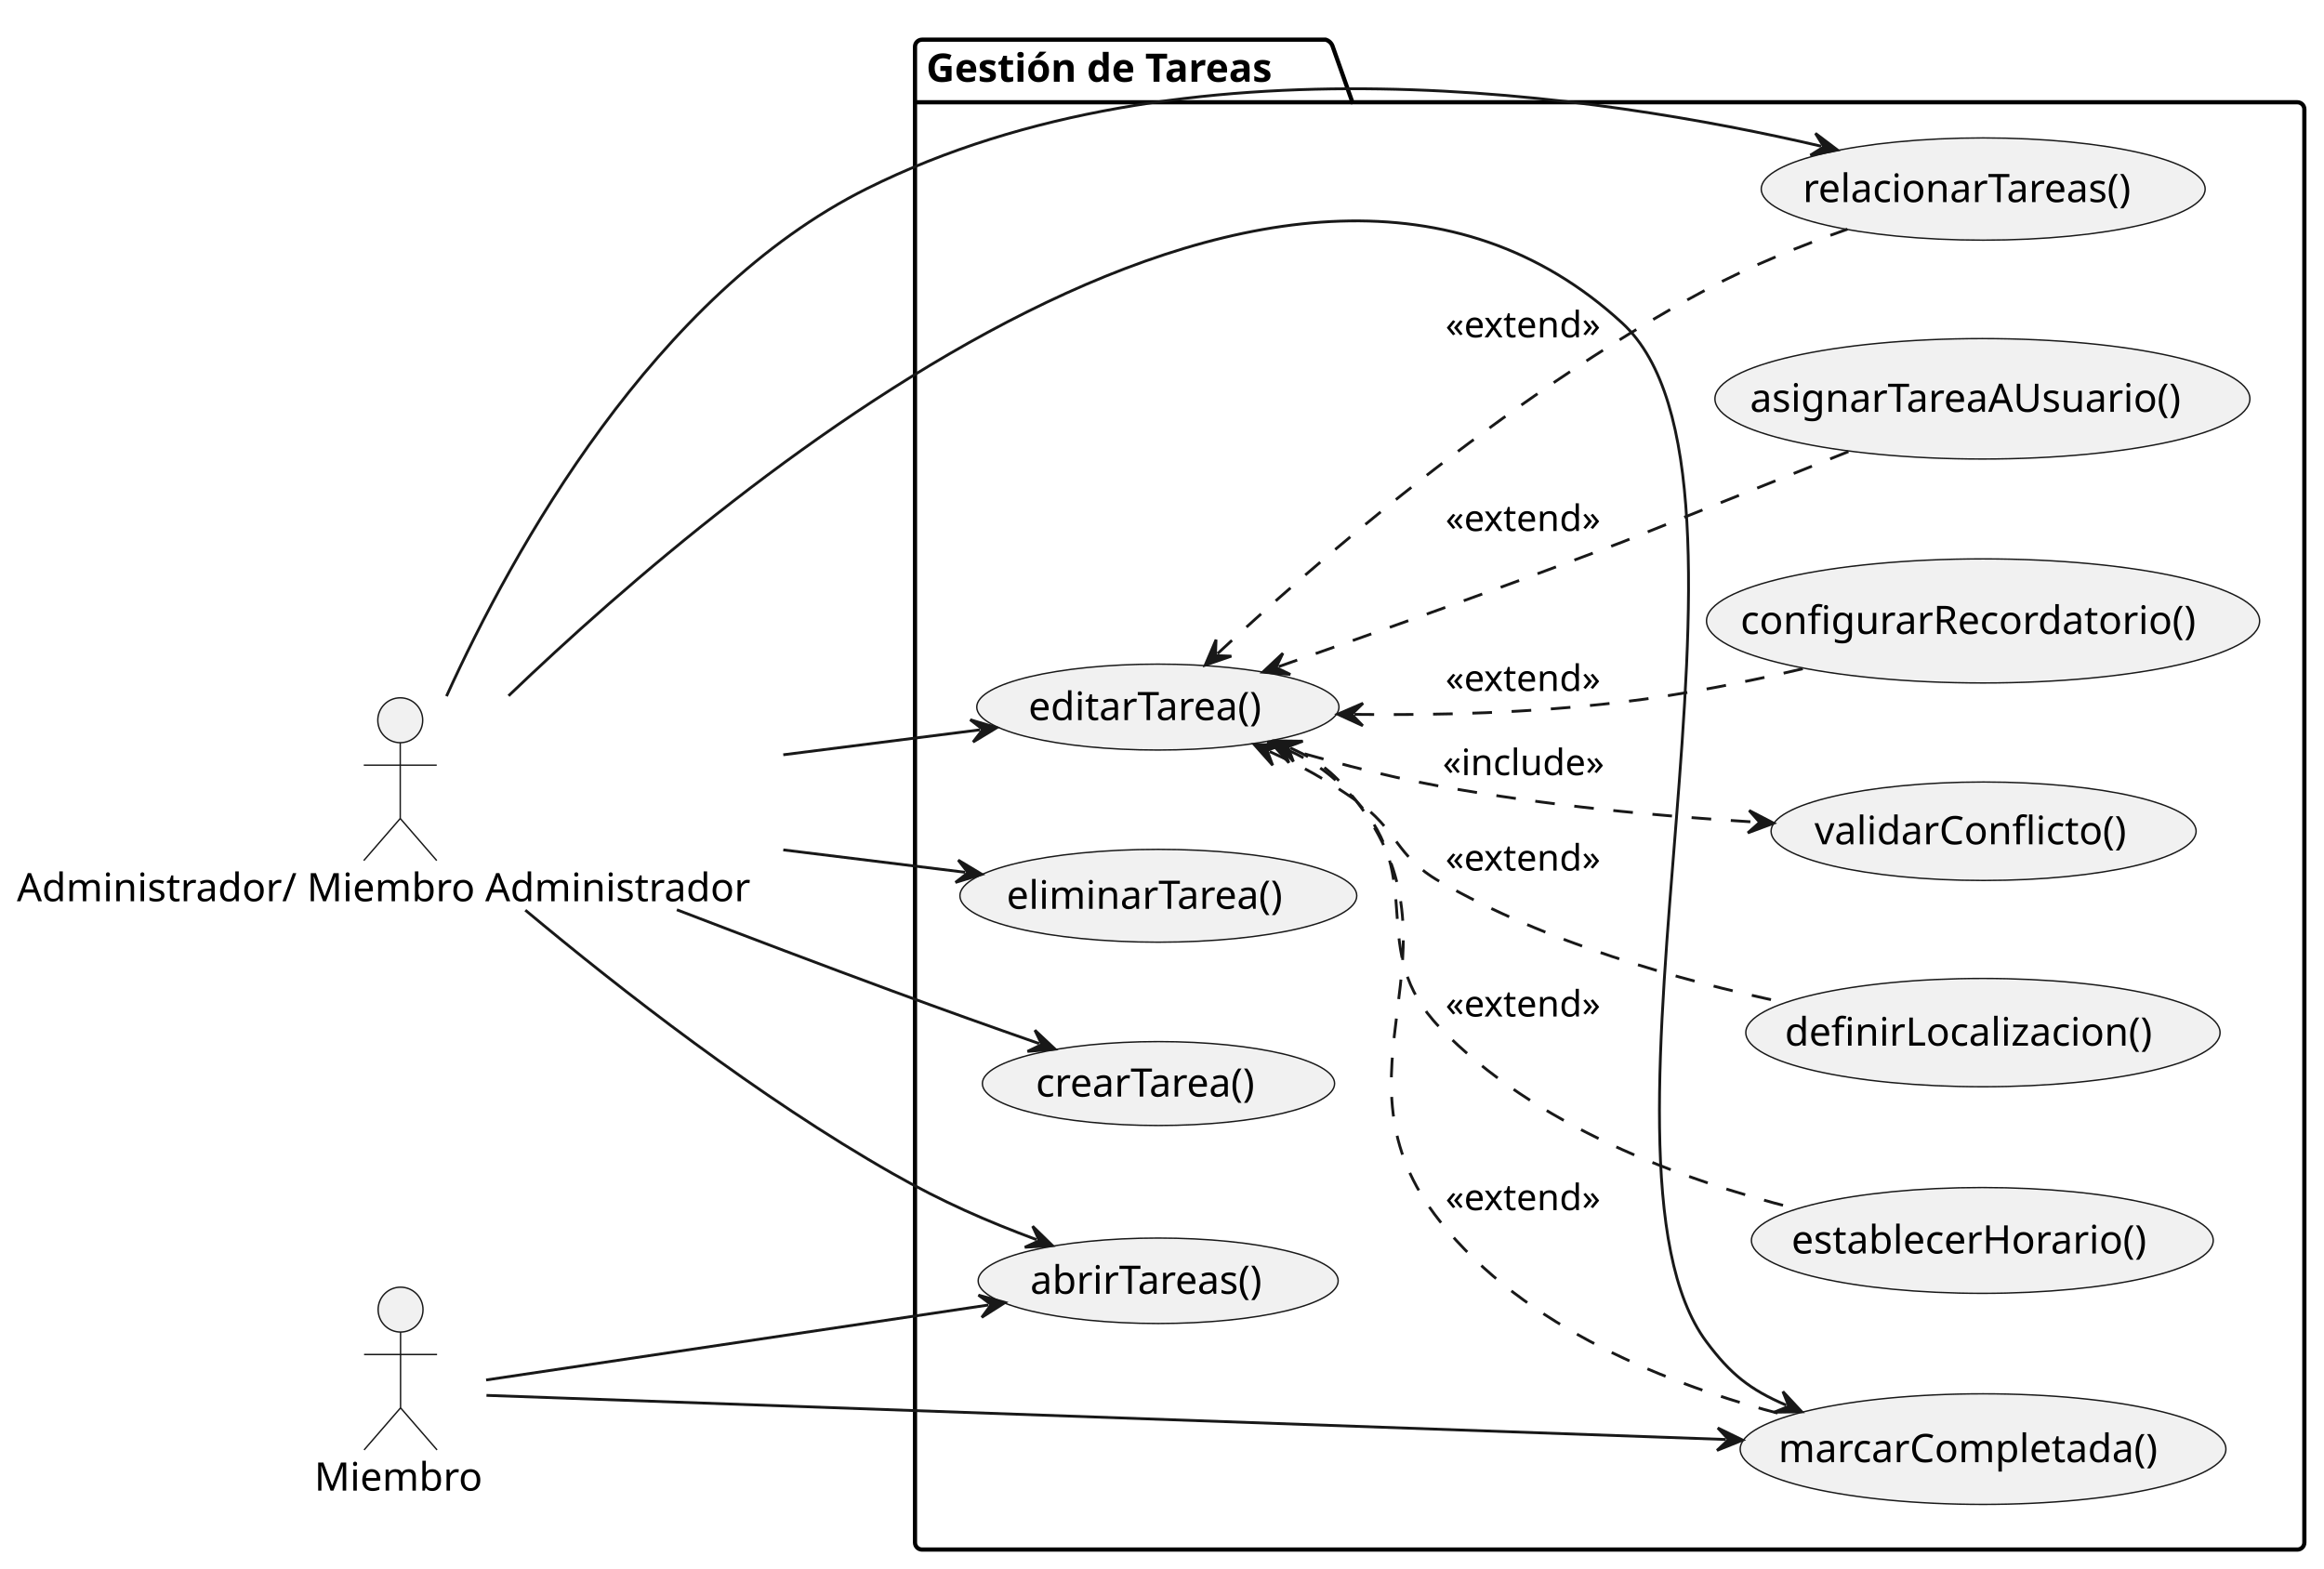
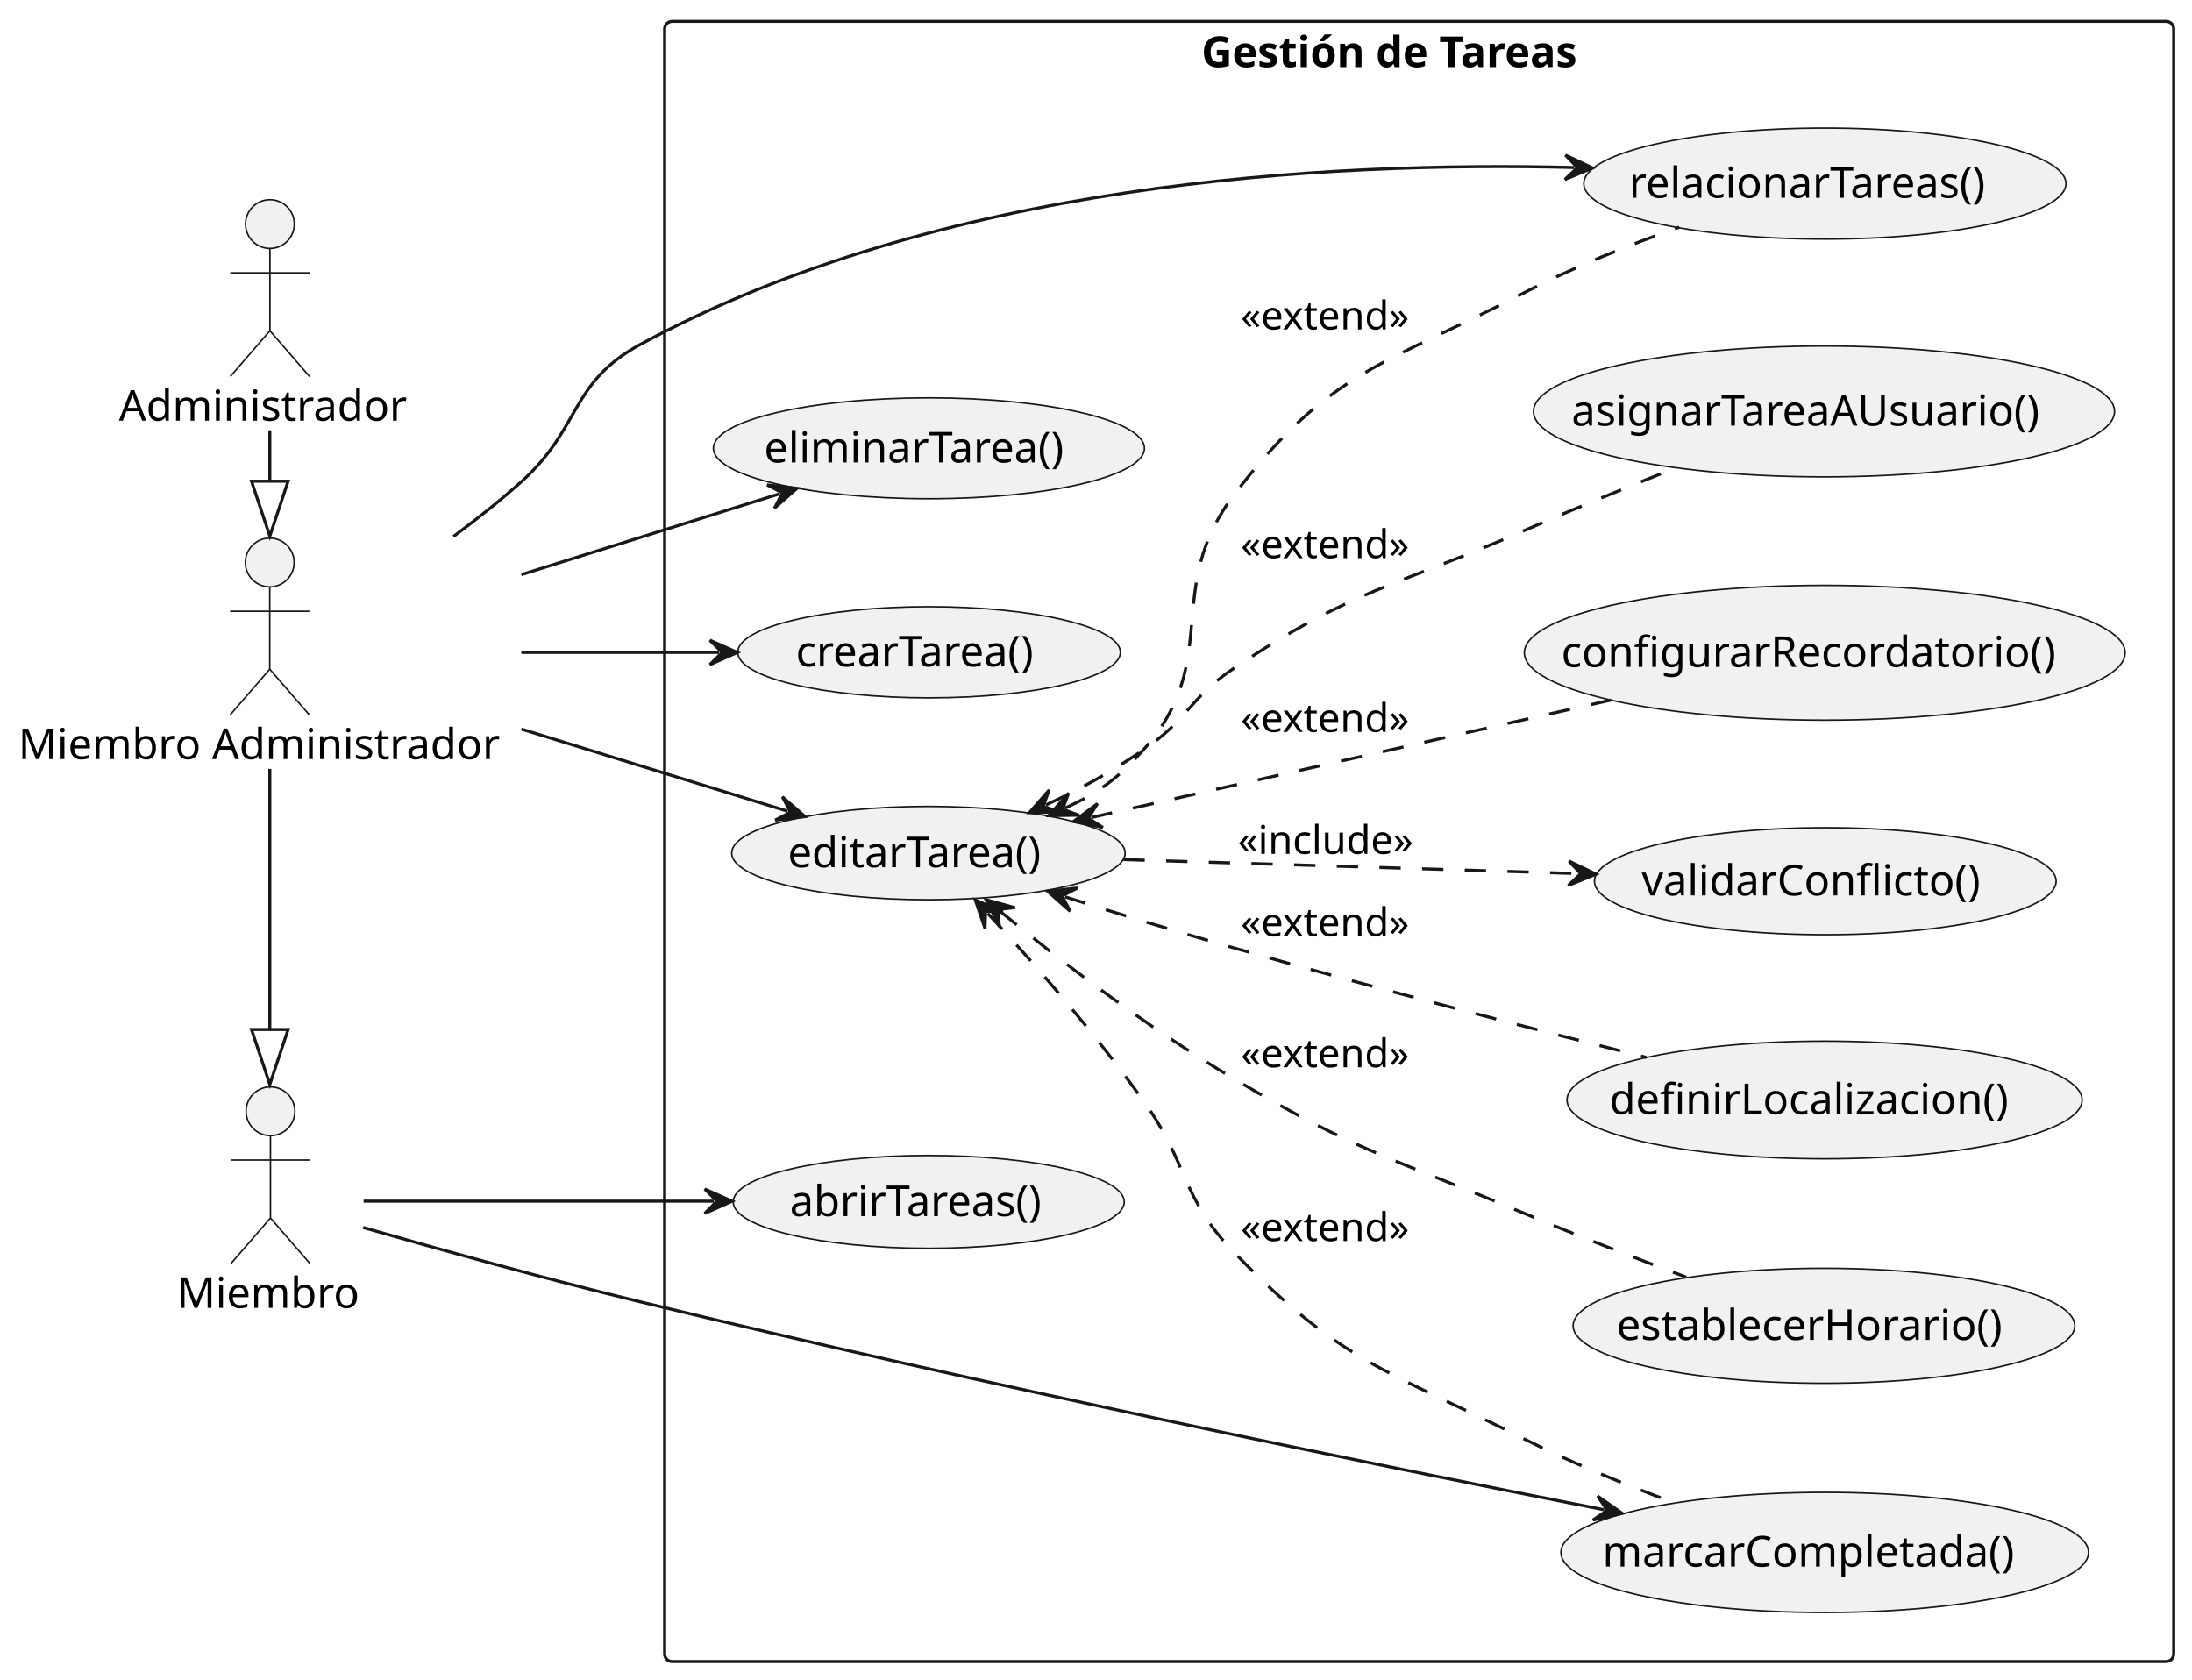
- <svg xmlns="http://www.w3.org/2000/svg" contentStyleType="text/css" data-diagram-type="DESCRIPTION" height="559px" preserveAspectRatio="none" style="width:828px;height:559px;background:#FFFFFF;" version="1.1" viewBox="0 0 828 559" width="828px" zoomAndPan="magnify">
+ <svg xmlns="http://www.w3.org/2000/svg" contentStyleType="text/css" data-diagram-type="DESCRIPTION" height="551px" preserveAspectRatio="none" style="width:719px;height:551px;background:#FFFFFF;" version="1.1" viewBox="0 0 719 551" width="719px" zoomAndPan="magnify">
  <defs />
  <g>
-     <g class="cluster" data-entity="Gesti.n de Tareas" data-source-line="6" data-uid="ent0004" id="cluster_Gesti.n de Tareas">
-       <path d="M328.5,14.14 L472.337,14.14 A3.75,3.75 0 0 1 474.837,16.64 L481.837,36.437 L818.5,36.437 A2.5,2.5 0 0 1 821,38.937 L821,549.64 A2.5,2.5 0 0 1 818.5,552.14 L328.5,552.14 A2.5,2.5 0 0 1 326,549.64 L326,16.64 A2.5,2.5 0 0 1 328.5,14.14" fill="none" style="stroke:#000000;stroke-width:1.5;" />
-       <line style="stroke:#000000;stroke-width:1.5;" x1="326" x2="481.837" y1="36.437" y2="36.437" />
-       <text fill="#000000" font-family="sans-serif" font-size="14" font-weight="bold" lengthAdjust="spacing" textLength="142.837" x="330" y="29.135">Gestión de Tareas</text>
+     <g class="cluster" data-entity="Gesti.n de Tareas" data-source-line="13" data-uid="ent0007" id="cluster_Gesti.n de Tareas">
+       <rect fill="none" height="538" rx="2.5" ry="2.5" style="stroke:#181818;stroke-width:1;" width="495" x="218" y="7" />
+       <text fill="#000000" font-family="sans-serif" font-size="14" font-weight="bold" lengthAdjust="spacing" textLength="142.837" x="394.082" y="21.995">Gestión de Tareas</text>
    </g>
-     <g class="entity" data-entity="UC1" data-source-line="8" data-uid="ent0005" id="entity_UC1">
-       <ellipse cx="412.748" cy="386.09" fill="#F1F1F1" rx="62.748" ry="14.95" style="stroke:#181818;stroke-width:0.5;" />
-       <text fill="#000000" font-family="sans-serif" font-size="14" lengthAdjust="spacing" textLength="87.404" x="369.046" y="390.738">crearTarea()</text>
+     <g class="entity" data-entity="UC8" data-source-line="14" data-uid="ent0008" id="entity_UC8">
+       <ellipse cx="304.636" cy="394.227" fill="#F1F1F1" rx="64.136" ry="15.227" style="stroke:#181818;stroke-width:0.5;" />
+       <text fill="#000000" font-family="sans-serif" font-size="14" lengthAdjust="spacing" textLength="91.164" x="259.054" y="398.876">abrirTareas()</text>
    </g>
-     <g class="entity" data-entity="UC2" data-source-line="9" data-uid="ent0006" id="entity_UC2">
-       <ellipse cx="412.53" cy="251.946" fill="#F1F1F1" rx="64.53" ry="15.306" style="stroke:#181818;stroke-width:0.5;" />
-       <text fill="#000000" font-family="sans-serif" font-size="14" lengthAdjust="spacing" textLength="92.217" x="366.421" y="256.594">editarTarea()</text>
+     <g class="entity" data-entity="UC4" data-source-line="15" data-uid="ent0009" id="entity_UC4">
+       <ellipse cx="598.526" cy="509.205" fill="#F1F1F1" rx="86.526" ry="19.705" style="stroke:#181818;stroke-width:0.5;" />
+       <text fill="#000000" font-family="sans-serif" font-size="14" lengthAdjust="spacing" textLength="145.831" x="525.611" y="513.854">marcarCompletada()</text>
    </g>
-     <g class="entity" data-entity="UC3" data-source-line="10" data-uid="ent0007" id="entity_UC3">
-       <ellipse cx="412.698" cy="319.18" fill="#F1F1F1" rx="70.698" ry="16.54" style="stroke:#181818;stroke-width:0.5;" />
-       <text fill="#000000" font-family="sans-serif" font-size="14" lengthAdjust="spacing" textLength="108.131" x="358.632" y="323.828">eliminarTarea()</text>
+     <g class="entity" data-entity="UC1" data-source-line="16" data-uid="ent0010" id="entity_UC1">
+       <ellipse cx="304.748" cy="213.95" fill="#F1F1F1" rx="62.748" ry="14.95" style="stroke:#181818;stroke-width:0.5;" />
+       <text fill="#000000" font-family="sans-serif" font-size="14" lengthAdjust="spacing" textLength="87.404" x="261.046" y="218.598">crearTarea()</text>
    </g>
-     <g class="entity" data-entity="UC4" data-source-line="11" data-uid="ent0008" id="entity_UC4">
-       <ellipse cx="706.526" cy="516.345" fill="#F1F1F1" rx="86.526" ry="19.705" style="stroke:#181818;stroke-width:0.5;" />
-       <text fill="#000000" font-family="sans-serif" font-size="14" lengthAdjust="spacing" textLength="145.831" x="633.611" y="520.994">marcarCompletada()</text>
+     <g class="entity" data-entity="UC2" data-source-line="17" data-uid="ent0011" id="entity_UC2">
+       <ellipse cx="304.53" cy="279.806" fill="#F1F1F1" rx="64.53" ry="15.306" style="stroke:#181818;stroke-width:0.5;" />
+       <text fill="#000000" font-family="sans-serif" font-size="14" lengthAdjust="spacing" textLength="92.217" x="258.421" y="284.454">editarTarea()</text>
    </g>
-     <g class="entity" data-entity="UC8" data-source-line="12" data-uid="ent0009" id="entity_UC8">
-       <ellipse cx="412.636" cy="456.367" fill="#F1F1F1" rx="64.136" ry="15.227" style="stroke:#181818;stroke-width:0.5;" />
-       <text fill="#000000" font-family="sans-serif" font-size="14" lengthAdjust="spacing" textLength="91.164" x="367.054" y="461.016">abrirTareas()</text>
+     <g class="entity" data-entity="UC3" data-source-line="18" data-uid="ent0012" id="entity_UC3">
+       <ellipse cx="304.698" cy="147.04" fill="#F1F1F1" rx="70.698" ry="16.54" style="stroke:#181818;stroke-width:0.5;" />
+       <text fill="#000000" font-family="sans-serif" font-size="14" lengthAdjust="spacing" textLength="108.131" x="250.632" y="151.688">eliminarTarea()</text>
    </g>
-     <g class="entity" data-entity="UC5" data-source-line="15" data-uid="ent0010" id="entity_UC5">
-       <ellipse cx="706.577" cy="67.355" fill="#F1F1F1" rx="79.077" ry="18.215" style="stroke:#181818;stroke-width:0.5;" />
-       <text fill="#000000" font-family="sans-serif" font-size="14" lengthAdjust="spacing" textLength="128.495" x="642.329" y="72.004">relacionarTareas()</text>
+     <g class="entity" data-entity="UC5" data-source-line="19" data-uid="ent0013" id="entity_UC5">
+       <ellipse cx="598.577" cy="60.215" fill="#F1F1F1" rx="79.077" ry="18.215" style="stroke:#181818;stroke-width:0.5;" />
+       <text fill="#000000" font-family="sans-serif" font-size="14" lengthAdjust="spacing" textLength="128.495" x="534.329" y="64.864">relacionarTareas()</text>
    </g>
-     <g class="entity" data-entity="UC6" data-source-line="16" data-uid="ent0011" id="entity_UC6">
-       <ellipse cx="706.269" cy="441.994" fill="#F1F1F1" rx="82.269" ry="18.854" style="stroke:#181818;stroke-width:0.5;" />
-       <text fill="#000000" font-family="sans-serif" font-size="14" lengthAdjust="spacing" textLength="135.994" x="638.272" y="446.642">establecerHorario()</text>
+     <g class="entity" data-entity="UC6" data-source-line="22" data-uid="ent0014" id="entity_UC6">
+       <ellipse cx="598.269" cy="434.854" fill="#F1F1F1" rx="82.269" ry="18.854" style="stroke:#181818;stroke-width:0.5;" />
+       <text fill="#000000" font-family="sans-serif" font-size="14" lengthAdjust="spacing" textLength="135.994" x="530.272" y="439.502">establecerHorario()</text>
    </g>
-     <g class="entity" data-entity="UC7" data-source-line="17" data-uid="ent0012" id="entity_UC7">
-       <ellipse cx="706.484" cy="367.937" fill="#F1F1F1" rx="84.484" ry="19.297" style="stroke:#181818;stroke-width:0.5;" />
-       <text fill="#000000" font-family="sans-serif" font-size="14" lengthAdjust="spacing" textLength="141.135" x="635.917" y="372.585">definirLocalizacion()</text>
+     <g class="entity" data-entity="UC7" data-source-line="23" data-uid="ent0015" id="entity_UC7">
+       <ellipse cx="598.484" cy="360.797" fill="#F1F1F1" rx="84.484" ry="19.297" style="stroke:#181818;stroke-width:0.5;" />
+       <text fill="#000000" font-family="sans-serif" font-size="14" lengthAdjust="spacing" textLength="141.135" x="527.917" y="365.445">definirLocalizacion()</text>
    </g>
-     <g class="entity" data-entity="UC9" data-source-line="18" data-uid="ent0013" id="entity_UC9">
-       <ellipse cx="706.717" cy="296.183" fill="#F1F1F1" rx="75.717" ry="17.543" style="stroke:#181818;stroke-width:0.5;" />
-       <text fill="#000000" font-family="sans-serif" font-size="14" lengthAdjust="spacing" textLength="120.463" x="646.486" y="300.832">validarConflicto()</text>
+     <g class="entity" data-entity="UC9" data-source-line="24" data-uid="ent0016" id="entity_UC9">
+       <ellipse cx="598.717" cy="289.043" fill="#F1F1F1" rx="75.717" ry="17.543" style="stroke:#181818;stroke-width:0.5;" />
+       <text fill="#000000" font-family="sans-serif" font-size="14" lengthAdjust="spacing" textLength="120.463" x="538.486" y="293.692">validarConflicto()</text>
    </g>
-     <g class="entity" data-entity="UC10" data-source-line="19" data-uid="ent0014" id="entity_UC10">
-       <ellipse cx="706.533" cy="221.247" fill="#F1F1F1" rx="98.533" ry="22.107" style="stroke:#181818;stroke-width:0.5;" />
-       <text fill="#000000" font-family="sans-serif" font-size="14" lengthAdjust="spacing" textLength="172.819" x="620.123" y="225.895">configurarRecordatorio()</text>
+     <g class="entity" data-entity="UC10" data-source-line="25" data-uid="ent0017" id="entity_UC10">
+       <ellipse cx="598.533" cy="214.107" fill="#F1F1F1" rx="98.533" ry="22.107" style="stroke:#181818;stroke-width:0.5;" />
+       <text fill="#000000" font-family="sans-serif" font-size="14" lengthAdjust="spacing" textLength="172.819" x="512.123" y="218.755">configurarRecordatorio()</text>
    </g>
-     <g class="entity" data-entity="UC11" data-source-line="20" data-uid="ent0015" id="entity_UC11">
-       <ellipse cx="706.3" cy="142.1" fill="#F1F1F1" rx="95.3" ry="21.46" style="stroke:#181818;stroke-width:0.5;" />
-       <text fill="#000000" font-family="sans-serif" font-size="14" lengthAdjust="spacing" textLength="165.642" x="623.479" y="146.748">asignarTareaAUsuario()</text>
+     <g class="entity" data-entity="UC11" data-source-line="26" data-uid="ent0018" id="entity_UC11">
+       <ellipse cx="598.3" cy="134.96" fill="#F1F1F1" rx="95.3" ry="21.46" style="stroke:#181818;stroke-width:0.5;" />
+       <text fill="#000000" font-family="sans-serif" font-size="14" lengthAdjust="spacing" textLength="165.642" x="515.479" y="139.608">asignarTareaAUsuario()</text>
    </g>
-     <g class="entity" data-entity="Admin" data-source-line="3" data-uid="ent0002" id="entity_Admin">
-       <ellipse cx="142.602" cy="256.64" fill="#F1F1F1" rx="8" ry="8" style="stroke:#181818;stroke-width:0.5;" />
-       <path d="M142.602,264.64 L142.602,291.64 M129.602,272.64 L155.602,272.64 M142.602,291.64 L129.602,306.64 M142.602,291.64 L155.602,306.64" fill="none" style="stroke:#181818;stroke-width:0.5;" />
-       <text fill="#000000" font-family="sans-serif" font-size="14" lengthAdjust="spacing" textLength="273.205" x="6" y="321.135">Administrador/ Miembro Administrador</text>
+     <g class="entity" data-entity="Admin" data-source-line="5" data-uid="ent0002" id="entity_Admin">
+       <ellipse cx="88.54" cy="73.5" fill="#F1F1F1" rx="8" ry="8" style="stroke:#181818;stroke-width:0.5;" />
+       <path d="M88.54,81.5 L88.54,108.5 M75.54,89.5 L101.54,89.5 M88.54,108.5 L75.54,123.5 M88.54,108.5 L101.54,123.5" fill="none" style="stroke:#181818;stroke-width:0.5;" />
+       <text fill="#000000" font-family="sans-serif" font-size="14" lengthAdjust="spacing" textLength="99.08" x="39" y="137.995">Administrador</text>
    </g>
-     <g class="entity" data-entity="Miem" data-source-line="4" data-uid="ent0003" id="entity_Miem">
-       <ellipse cx="142.714" cy="466.64" fill="#F1F1F1" rx="8" ry="8" style="stroke:#181818;stroke-width:0.5;" />
-       <path d="M142.714,474.64 L142.714,501.64 M129.714,482.64 L155.714,482.64 M142.714,501.64 L129.714,516.64 M142.714,501.64 L155.714,516.64" fill="none" style="stroke:#181818;stroke-width:0.5;" />
-       <text fill="#000000" font-family="sans-serif" font-size="14" lengthAdjust="spacing" textLength="61.428" x="112" y="531.135">Miembro</text>
+     <g class="entity" data-entity="MiemAdmin" data-source-line="6" data-uid="ent0003" id="entity_MiemAdmin">
+       <ellipse cx="88.479" cy="184.5" fill="#F1F1F1" rx="8" ry="8" style="stroke:#181818;stroke-width:0.5;" />
+       <path d="M88.479,192.5 L88.479,219.5 M75.479,200.5 L101.479,200.5 M88.479,219.5 L75.479,234.5 M88.479,219.5 L101.479,234.5" fill="none" style="stroke:#181818;stroke-width:0.5;" />
+       <text fill="#000000" font-family="sans-serif" font-size="14" lengthAdjust="spacing" textLength="164.958" x="6" y="248.995">Miembro Administrador</text>
    </g>
-     <g class="link" data-entity-1="Admin" data-entity-2="UC1" data-source-line="24" data-uid="lnk16" id="link_Admin_UC1">
-       <path d="M241.15,324.17 C266.15,333.76 293.03,343.94 318,353.14 C337.06,360.16 352.746,365.741 370.236,371.851" fill="none" id="Admin-to-UC1" style="stroke:#181818;stroke-width:1;" />
-       <polygon fill="#181818" points="375.9,373.83,368.723,367.086,371.18,372.181,366.084,374.638,375.9,373.83" style="stroke:#181818;stroke-width:1;" />
+     <g class="entity" data-entity="Miem" data-source-line="7" data-uid="ent0004" id="entity_Miem">
+       <ellipse cx="88.714" cy="364.5" fill="#F1F1F1" rx="8" ry="8" style="stroke:#181818;stroke-width:0.5;" />
+       <path d="M88.714,372.5 L88.714,399.5 M75.714,380.5 L101.714,380.5 M88.714,399.5 L75.714,414.5 M88.714,399.5 L101.714,414.5" fill="none" style="stroke:#181818;stroke-width:0.5;" />
+       <text fill="#000000" font-family="sans-serif" font-size="14" lengthAdjust="spacing" textLength="61.428" x="58" y="428.995">Miembro</text>
    </g>
-     <g class="link" data-entity-1="Admin" data-entity-2="UC2" data-source-line="25" data-uid="lnk17" id="link_Admin_UC2">
-       <path d="M279.07,268.94 C305.94,265.53 326.788,262.885 349.168,260.045" fill="none" id="Admin-to-UC2" style="stroke:#181818;stroke-width:1;" />
-       <polygon fill="#181818" points="355.12,259.29,345.688,256.455,350.16,259.919,346.695,264.391,355.12,259.29" style="stroke:#181818;stroke-width:1;" />
+     <g class="link" data-entity-1="Admin" data-entity-2="MiemAdmin" data-source-line="10" data-uid="lnk5" id="link_Admin_MiemAdmin">
+       <path d="M88.5,141.13 C88.5,152.7 88.5,146.27 88.5,157.84" fill="none" id="Admin-to-MiemAdmin" style="stroke:#181818;stroke-width:1;" />
+       <polygon fill="none" points="88.5,175.84,94.5,157.84,82.5,157.84,88.5,175.84" style="stroke:#181818;stroke-width:1;" />
    </g>
-     <g class="link" data-entity-1="Admin" data-entity-2="UC3" data-source-line="26" data-uid="lnk18" id="link_Admin_UC3">
-       <path d="M279.07,302.83 C303.87,305.89 322.635,308.196 343.895,310.816" fill="none" id="Admin-to-UC3" style="stroke:#181818;stroke-width:1;" />
-       <polygon fill="#181818" points="349.85,311.55,341.407,306.479,344.887,310.938,340.428,314.419,349.85,311.55" style="stroke:#181818;stroke-width:1;" />
+     <g class="link" data-entity-1="MiemAdmin" data-entity-2="Miem" data-source-line="11" data-uid="lnk6" id="link_MiemAdmin_Miem">
+       <path d="M88.5,252.19 C88.5,286.68 88.5,303.18 88.5,337.68" fill="none" id="MiemAdmin-to-Miem" style="stroke:#181818;stroke-width:1;" />
+       <polygon fill="none" points="88.5,355.68,94.5,337.68,82.5,337.68,88.5,355.68" style="stroke:#181818;stroke-width:1;" />
    </g>
-     <g class="link" data-entity-1="Admin" data-entity-2="UC4" data-source-line="27" data-uid="lnk19" id="link_Admin_UC4">
-       <path d="M181.19,247.93 C263.09,169.4 459.47,6 578,115.14 C637.54,169.97 559.61,413.26 608,478.14 C616.47,489.5 623.311,495.105 636.411,500.695" fill="none" id="Admin-to-UC4" style="stroke:#181818;stroke-width:1;" />
-       <polygon fill="#181818" points="641.93,503.05,635.222,495.839,637.331,501.088,632.082,503.197,641.93,503.05" style="stroke:#181818;stroke-width:1;" />
+     <g class="link" data-entity-1="Miem" data-entity-2="UC8" data-source-line="32" data-uid="lnk19" id="link_Miem_UC8">
+       <path d="M119.26,394 C150.38,394 194.17,394 234.15,394" fill="none" id="Miem-to-UC8" style="stroke:#181818;stroke-width:1;" />
+       <polygon fill="#181818" points="240.15,394,231.15,390,235.15,394,231.15,398,240.15,394" style="stroke:#181818;stroke-width:1;" />
    </g>
-     <g class="link" data-entity-1="Admin" data-entity-2="UC5" data-source-line="28" data-uid="lnk20" id="link_Admin_UC5">
-       <path d="M159.08,248.06 C182.71,196.05 233.06,104.94 309,67.14 C421.77,11.01 570.086,33.77 648.826,52.09" fill="none" id="Admin-to-UC5" style="stroke:#181818;stroke-width:1;" />
-       <polygon fill="#181818" points="654.67,53.45,646.811,47.515,649.8,52.317,644.998,55.306,654.67,53.45" style="stroke:#181818;stroke-width:1;" />
+     <g class="link" data-entity-1="Miem" data-entity-2="UC4" data-source-line="33" data-uid="lnk20" id="link_Miem_UC4">
+       <path d="M119.09,402.62 C143.4,409.59 178.8,419.43 210,427 C322.6,454.31 448.963,480.032 526.213,495.222" fill="none" id="Miem-to-UC4" style="stroke:#181818;stroke-width:1;" />
+       <polygon fill="#181818" points="532.1,496.38,524.041,490.719,527.194,495.415,522.497,498.568,532.1,496.38" style="stroke:#181818;stroke-width:1;" />
    </g>
-     <g class="link" data-entity-1="Admin" data-entity-2="UC8" data-source-line="29" data-uid="lnk21" id="link_Admin_UC8">
-       <path d="M187.17,324.31 C221.18,352.72 270.44,391.11 318,418.14 C335.98,428.36 351.627,435.137 369.327,441.726" fill="none" id="Admin-to-UC8" style="stroke:#181818;stroke-width:1;" />
-       <polygon fill="#181818" points="374.95,443.82,367.911,436.931,370.264,442.075,365.12,444.428,374.95,443.82" style="stroke:#181818;stroke-width:1;" />
+     <g class="link" data-entity-1="MiemAdmin" data-entity-2="UC1" data-source-line="36" data-uid="lnk21" id="link_MiemAdmin_UC1">
+       <path d="M171.01,214 C194.52,214 213.77,214 235.85,214" fill="none" id="MiemAdmin-to-UC1" style="stroke:#181818;stroke-width:1;" />
+       <polygon fill="#181818" points="241.85,214,232.85,210,236.85,214,232.85,218,241.85,214" style="stroke:#181818;stroke-width:1;" />
    </g>
-     <g class="link" data-entity-1="Miem" data-entity-2="UC4" data-source-line="32" data-uid="lnk22" id="link_Miem_UC4">
-       <path d="M173.32,497.2 C256.43,500.16 486.954,508.367 614.884,512.917" fill="none" id="Miem-to-UC4" style="stroke:#181818;stroke-width:1;" />
-       <polygon fill="#181818" points="620.88,513.13,612.028,508.813,615.883,512.952,611.744,516.808,620.88,513.13" style="stroke:#181818;stroke-width:1;" />
+     <g class="link" data-entity-1="MiemAdmin" data-entity-2="UC2" data-source-line="37" data-uid="lnk22" id="link_MiemAdmin_UC2">
+       <path d="M171.01,239.14 C202.91,248.98 232.277,258.031 258.327,266.07" fill="none" id="MiemAdmin-to-UC2" style="stroke:#181818;stroke-width:1;" />
+       <polygon fill="#181818" points="264.06,267.84,256.64,261.364,259.282,266.365,254.281,269.008,264.06,267.84" style="stroke:#181818;stroke-width:1;" />
    </g>
-     <g class="link" data-entity-1="Miem" data-entity-2="UC8" data-source-line="33" data-uid="lnk23" id="link_Miem_UC8">
-       <path d="M173.2,491.71 C217.77,485.06 296.676,473.276 352.166,464.995" fill="none" id="Miem-to-UC8" style="stroke:#181818;stroke-width:1;" />
-       <polygon fill="#181818" points="358.1,464.11,348.608,461.482,353.155,464.848,349.789,469.394,358.1,464.11" style="stroke:#181818;stroke-width:1;" />
+     <g class="link" data-entity-1="MiemAdmin" data-entity-2="UC3" data-source-line="38" data-uid="lnk23" id="link_MiemAdmin_UC3">
+       <path d="M171.01,188.48 C201.84,178.83 229.945,170.034 255.695,161.964" fill="none" id="MiemAdmin-to-UC3" style="stroke:#181818;stroke-width:1;" />
+       <polygon fill="#181818" points="261.42,160.17,251.636,159.045,256.649,161.665,254.028,166.678,261.42,160.17" style="stroke:#181818;stroke-width:1;" />
    </g>
-     <g class="link" data-entity-1="UC2" data-entity-2="UC4" data-source-line="36" data-uid="lnk24" id="link_UC2_UC4">
-       <path d="M459.762,266.485 C470.512,271.425 475.69,275.77 483,285.14 C524.82,338.75 470.7,381.92 513,435.14 C543.23,473.18 594.56,493.59 636.61,504.4" fill="none" id="UC2-backto-UC4" style="stroke:#181818;stroke-width:1;stroke-dasharray:7,7;" />
-       <polygon fill="#181818" points="454.31,263.98,460.818,271.373,458.853,266.068,464.158,264.103,454.31,263.98" style="stroke:#181818;stroke-width:1;" />
-       <text fill="#000000" font-family="sans-serif" font-size="13" lengthAdjust="spacing" textLength="61.185" x="515" y="431.207">«extend»</text>
+     <g class="link" data-entity-1="MiemAdmin" data-entity-2="UC5" data-source-line="39" data-uid="lnk24" id="link_MiemAdmin_UC5">
+       <path d="M148.74,175.96 C156.47,170.24 164.09,164.18 171,158 C190.73,140.36 186.73,125.6 210,113 C308.37,59.73 434.612,52.921 516.392,54.951" fill="none" id="MiemAdmin-to-UC5" style="stroke:#181818;stroke-width:1;" />
+       <polygon fill="#181818" points="522.39,55.1,513.492,50.878,517.391,54.976,513.293,58.875,522.39,55.1" style="stroke:#181818;stroke-width:1;" />
    </g>
-     <g class="link" data-entity-1="UC2" data-entity-2="UC5" data-source-line="37" data-uid="lnk25" id="link_UC2_UC5">
-       <path d="M433.783,232.913 C465.443,203.464 535.22,142.05 608,103.14 C623.75,94.72 641.9,87.43 658.24,81.65" fill="none" id="UC2-backto-UC5" style="stroke:#181818;stroke-width:1;stroke-dasharray:7,7;" />
-       <polygon fill="#181818" points="429.39,237,438.704,233.799,433.051,233.595,433.255,227.941,429.39,237" style="stroke:#181818;stroke-width:1;" />
-       <text fill="#000000" font-family="sans-serif" font-size="13" lengthAdjust="spacing" textLength="61.185" x="515" y="120.207">«extend»</text>
+     <g class="link" data-entity-1="UC2" data-entity-2="UC4" data-source-line="42" data-uid="lnk25" id="link_UC2_UC4">
+       <path d="M323.98,299.59 C338.64,315.4 357.55,336.8 375,361 C390.16,382.02 386.96,392.4 405,411 C439.94,447.02 455.19,449.42 500,472 C515.52,479.82 533.11,486.98 549.04,492.87" fill="none" id="UC2-backto-UC4" style="stroke:#181818;stroke-width:1;stroke-dasharray:7,7;" />
+       <polygon fill="#181818" points="319.9,295.19,323.086,304.509,323.3,298.856,328.952,299.07,319.9,295.19" style="stroke:#181818;stroke-width:1;" />
+       <text fill="#000000" font-family="sans-serif" font-size="13" lengthAdjust="spacing" textLength="61.185" x="407" y="407.067">«extend»</text>
    </g>
-     <g class="link" data-entity-1="UC2" data-entity-2="UC6" data-source-line="38" data-uid="lnk26" id="link_UC2_UC6">
-       <path d="M458.132,266.904 C469.101,271.894 474.79,276.17 483,285.14 C508.92,313.46 486.33,338.53 513,366.14 C546.82,401.16 598.77,420.4 640.18,430.75" fill="none" id="UC2-backto-UC6" style="stroke:#181818;stroke-width:1;stroke-dasharray:7,7;" />
-       <polygon fill="#181818" points="452.67,264.42,459.206,271.788,457.221,266.49,462.519,264.505,452.67,264.42" style="stroke:#181818;stroke-width:1;" />
-       <text fill="#000000" font-family="sans-serif" font-size="13" lengthAdjust="spacing" textLength="61.185" x="515" y="362.207">«extend»</text>
+     <g class="link" data-entity-1="UC2" data-entity-2="UC5" data-source-line="43" data-uid="lnk26" id="link_UC2_UC5">
+       <path d="M349.467,265.013 C360.677,259.833 366.67,255.31 375,246 C401.42,216.44 380.9,193.48 405,162 C436.25,121.18 454.41,119.76 500,96 C516,87.66 534.38,80.34 550.83,74.52" fill="none" id="UC2-backto-UC5" style="stroke:#181818;stroke-width:1;stroke-dasharray:7,7;" />
+       <polygon fill="#181818" points="344.02,267.53,353.868,267.386,348.559,265.433,350.512,260.124,344.02,267.53" style="stroke:#181818;stroke-width:1;" />
+       <text fill="#000000" font-family="sans-serif" font-size="13" lengthAdjust="spacing" textLength="61.185" x="407" y="108.067">«extend»</text>
    </g>
-     <g class="link" data-entity-1="UC2" data-entity-2="UC7" data-source-line="39" data-uid="lnk27" id="link_UC2_UC7">
-       <path d="M452.356,267.805 C464.216,273.175 471.91,277.46 483,285.14 C498.24,295.7 496.92,304.91 513,314.14 C550.78,335.82 597.78,349.22 635.88,357.25" fill="none" id="UC2-backto-UC7" style="stroke:#181818;stroke-width:1;stroke-dasharray:7,7;" />
-       <polygon fill="#181818" points="446.89,265.33,453.439,272.686,451.445,267.392,456.739,265.398,446.89,265.33" style="stroke:#181818;stroke-width:1;" />
-       <text fill="#000000" font-family="sans-serif" font-size="13" lengthAdjust="spacing" textLength="61.185" x="515" y="310.207">«extend»</text>
+     <g class="link" data-entity-1="UC2" data-entity-2="UC6" data-source-line="44" data-uid="lnk27" id="link_UC2_UC6">
+       <path d="M328.048,298.906 C347.388,314.776 374.84,336.06 405,354 C444.99,377.79 457.11,379.96 500,398 C517.19,405.23 536.33,412.63 553.07,418.9" fill="none" id="UC2-backto-UC6" style="stroke:#181818;stroke-width:1;stroke-dasharray:7,7;" />
+       <polygon fill="#181818" points="323.41,295.1,327.83,303.901,327.275,298.272,332.905,297.717,323.41,295.1" style="stroke:#181818;stroke-width:1;" />
+       <text fill="#000000" font-family="sans-serif" font-size="13" lengthAdjust="spacing" textLength="61.185" x="407" y="350.067">«extend»</text>
    </g>
-     <g class="link" data-entity-1="UC2" data-entity-2="UC9" data-source-line="40" data-uid="lnk28" id="link_UC2_UC9">
-       <path d="M451.37,264.64 C469.78,270.24 492.34,276.41 513,280.14 C551.94,287.17 589.891,290.753 625.951,292.963" fill="none" id="UC2-to-UC9" style="stroke:#181818;stroke-width:1;stroke-dasharray:7,7;" />
-       <polygon fill="#181818" points="631.94,293.33,623.202,288.787,626.949,293.024,622.712,296.772,631.94,293.33" style="stroke:#181818;stroke-width:1;" />
-       <text fill="#000000" font-family="sans-serif" font-size="13" lengthAdjust="spacing" textLength="63.007" x="514" y="276.207">«include»</text>
+     <g class="link" data-entity-1="UC2" data-entity-2="UC7" data-source-line="45" data-uid="lnk28" id="link_UC2_UC7">
+       <path d="M349.359,294.164 C367.829,300.024 384.64,305.19 405,311 C450.16,323.89 501.66,337.2 540.03,346.84" fill="none" id="UC2-backto-UC7" style="stroke:#181818;stroke-width:1;stroke-dasharray:7,7;" />
+       <polygon fill="#181818" points="343.64,292.35,351.009,298.884,348.406,293.862,353.428,291.259,343.64,292.35" style="stroke:#181818;stroke-width:1;" />
+       <text fill="#000000" font-family="sans-serif" font-size="13" lengthAdjust="spacing" textLength="61.185" x="407" y="307.067">«extend»</text>
    </g>
-     <g class="link" data-entity-1="UC2" data-entity-2="UC10" data-source-line="41" data-uid="lnk29" id="link_UC2_UC10">
-       <path d="M482.58,254.548 C513.29,254.898 544.67,254.09 578,250.14 C599.53,247.59 622.74,242.91 643.38,238.04" fill="none" id="UC2-backto-UC10" style="stroke:#181818;stroke-width:1;stroke-dasharray:7,7;" />
-       <polygon fill="#181818" points="476.58,254.48,485.534,258.582,481.58,254.537,485.625,250.583,476.58,254.48" style="stroke:#181818;stroke-width:1;" />
-       <text fill="#000000" font-family="sans-serif" font-size="13" lengthAdjust="spacing" textLength="61.185" x="515" y="246.207">«extend»</text>
+     <g class="link" data-entity-1="UC2" data-entity-2="UC9" data-source-line="46" data-uid="lnk29" id="link_UC2_UC9">
+       <path d="M368.5,281.94 C414.02,283.34 469.663,285.055 517.523,286.534" fill="none" id="UC2-to-UC9" style="stroke:#181818;stroke-width:1;stroke-dasharray:7,7;" />
+       <polygon fill="#181818" points="523.52,286.72,514.648,282.444,518.522,286.565,514.401,290.44,523.52,286.72" style="stroke:#181818;stroke-width:1;" />
+       <text fill="#000000" font-family="sans-serif" font-size="13" lengthAdjust="spacing" textLength="63.007" x="406" y="280.067">«include»</text>
    </g>
-     <g class="link" data-entity-1="UC2" data-entity-2="UC11" data-source-line="42" data-uid="lnk30" id="link_UC2_UC11">
-       <path d="M455.563,237.528 C488.993,225.828 534.17,209.76 578,193.14 C578.52,192.94 622.5,175.35 658.65,160.88" fill="none" id="UC2-backto-UC11" style="stroke:#181818;stroke-width:1;stroke-dasharray:7,7;" />
-       <polygon fill="#181818" points="449.9,239.51,459.716,240.312,454.619,237.858,457.073,232.762,449.9,239.51" style="stroke:#181818;stroke-width:1;" />
-       <text fill="#000000" font-family="sans-serif" font-size="13" lengthAdjust="spacing" textLength="61.185" x="515" y="189.207">«extend»</text>
+     <g class="link" data-entity-1="UC2" data-entity-2="UC10" data-source-line="47" data-uid="lnk30" id="link_UC2_UC10">
+       <path d="M357.942,268.147 C405.522,257.387 474.08,241.9 528.49,229.6" fill="none" id="UC2-backto-UC10" style="stroke:#181818;stroke-width:1;stroke-dasharray:7,7;" />
+       <polygon fill="#181818" points="352.09,269.47,361.751,271.386,356.967,268.367,359.986,263.583,352.09,269.47" style="stroke:#181818;stroke-width:1;" />
+       <text fill="#000000" font-family="sans-serif" font-size="13" lengthAdjust="spacing" textLength="61.185" x="407" y="240.067">«extend»</text>
+     </g>
+     <g class="link" data-entity-1="UC2" data-entity-2="UC11" data-source-line="48" data-uid="lnk31" id="link_UC2_UC11">
+       <path d="M343.098,264.005 C355.218,258.355 363.42,253.82 375,246 C389.87,235.96 390.07,228.94 405,219 C443.88,193.1 457.18,192.68 500,174 C515.87,167.07 533.39,159.92 549.15,153.66" fill="none" id="UC2-backto-UC11" style="stroke:#181818;stroke-width:1;stroke-dasharray:7,7;" />
+       <polygon fill="#181818" points="337.66,266.54,347.507,266.363,342.192,264.427,344.127,259.112,337.66,266.54" style="stroke:#181818;stroke-width:1;" />
+       <text fill="#000000" font-family="sans-serif" font-size="13" lengthAdjust="spacing" textLength="61.185" x="407" y="183.067">«extend»</text>
    </g>
  </g>
</svg>
